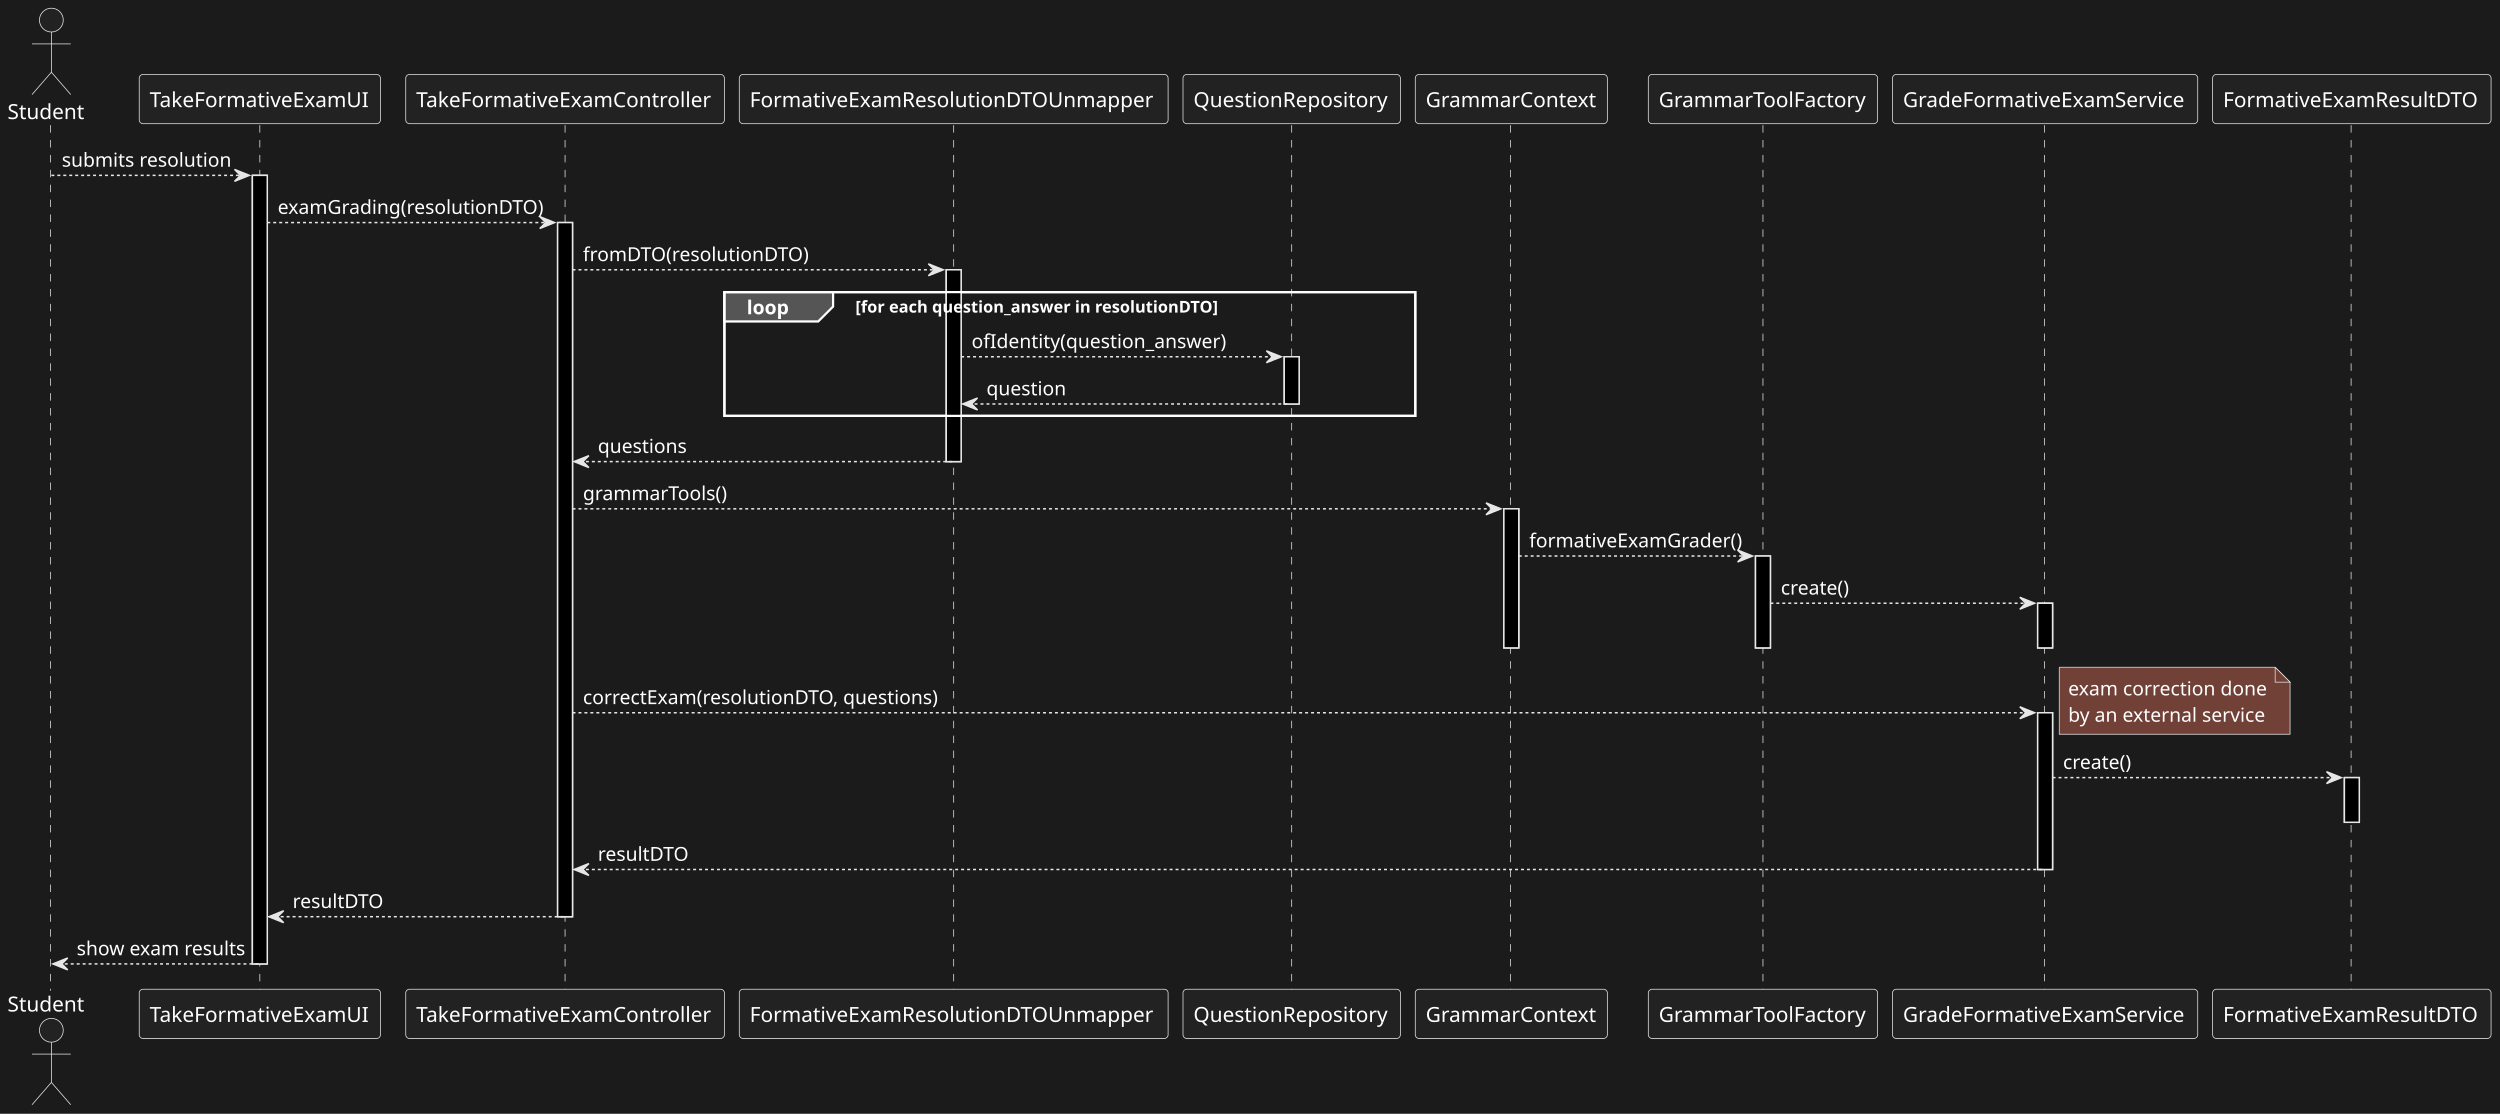
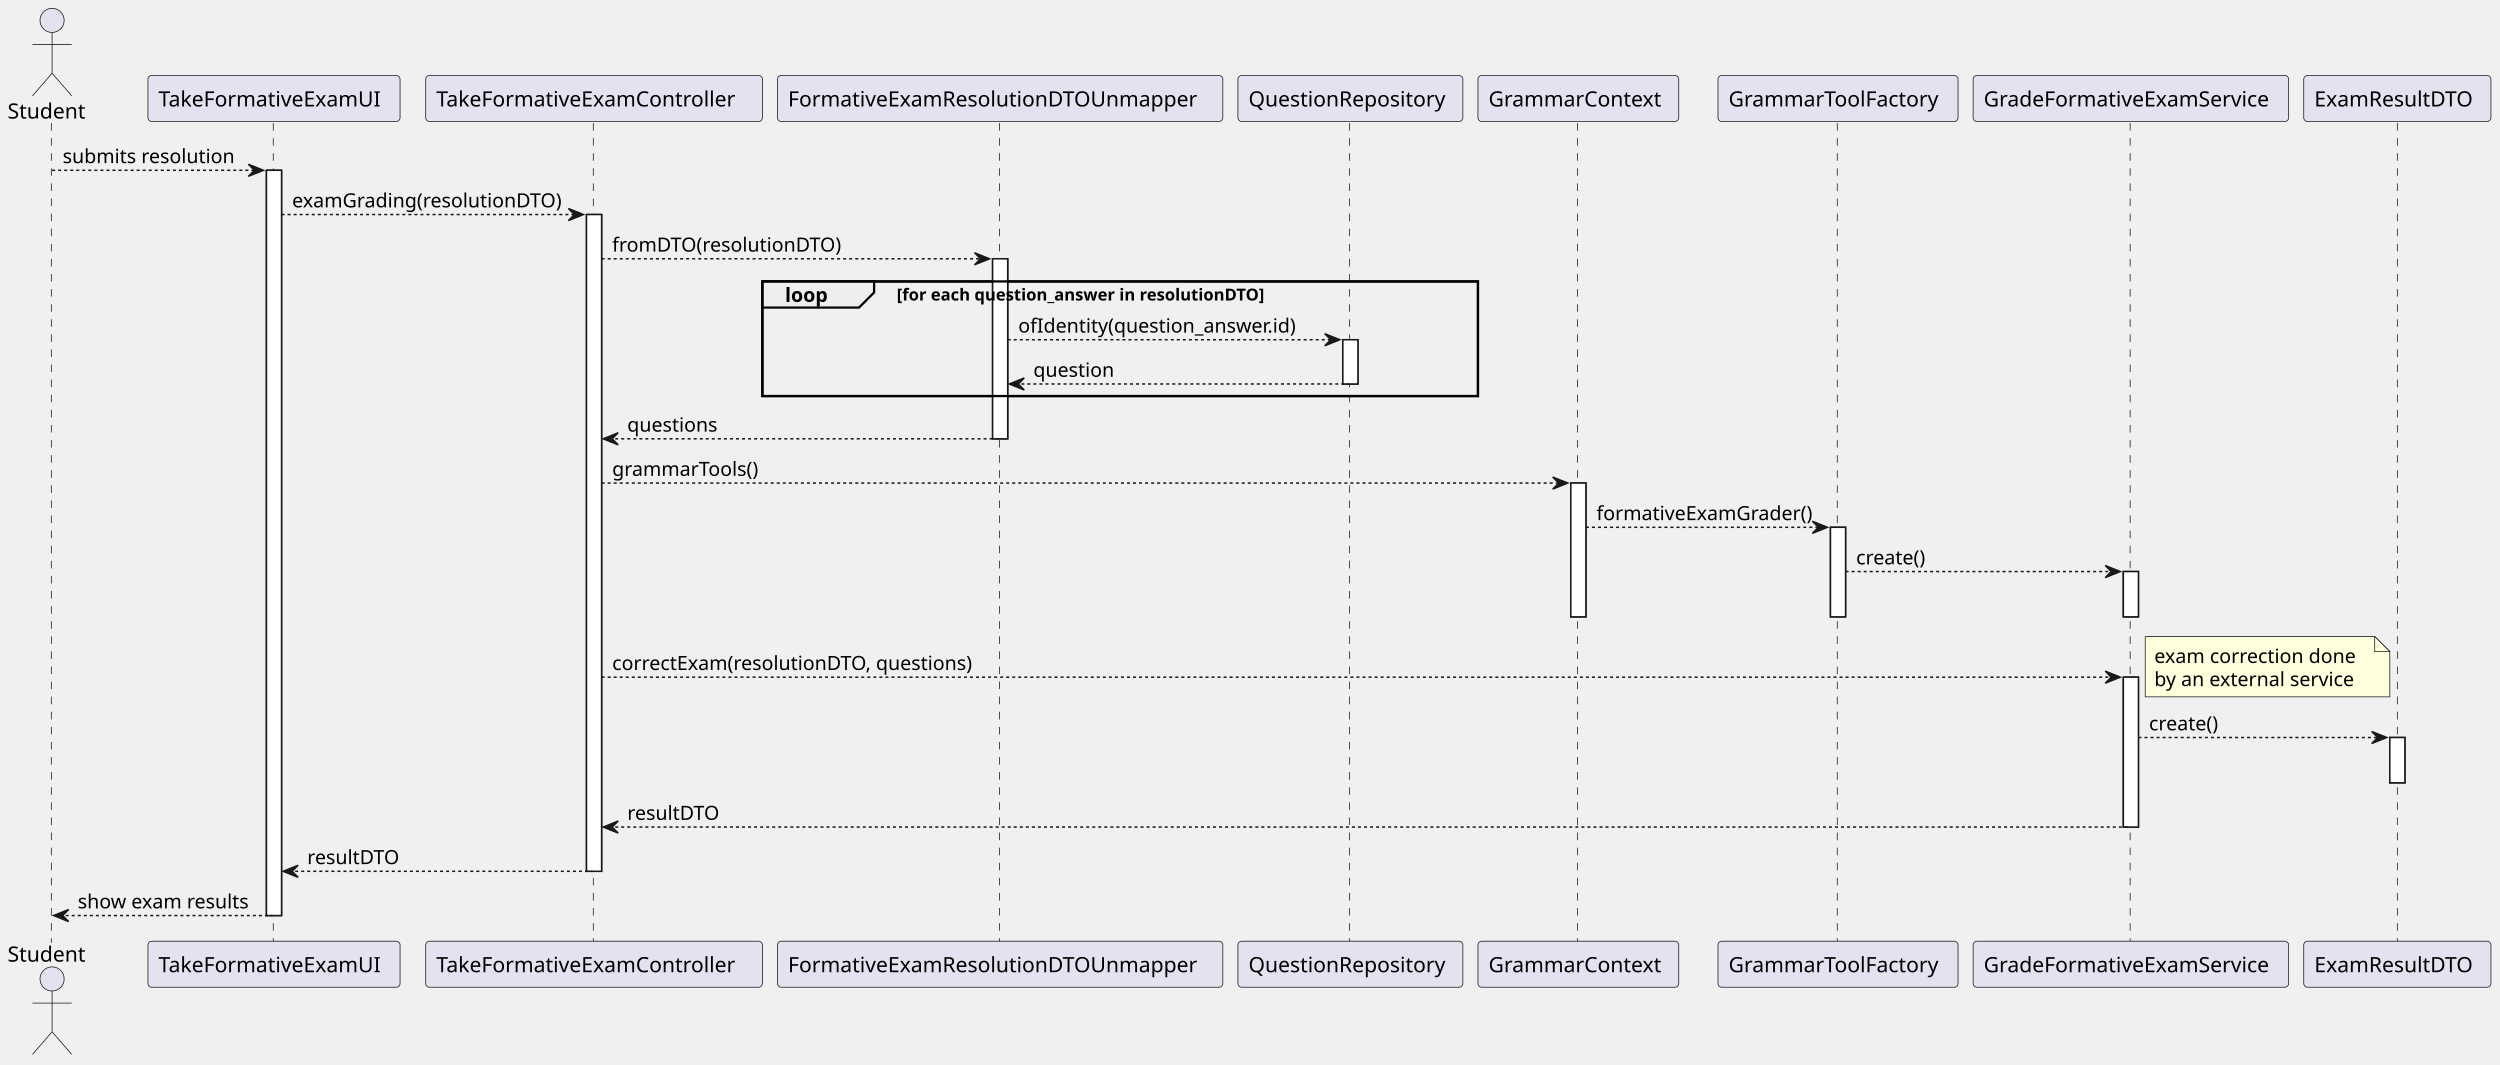
- <svg xmlns="http://www.w3.org/2000/svg" contentStyleType="text/css" height="748px" preserveAspectRatio="none" style="width:1679px;height:748px;background:#1B1B1B;" version="1.1" viewBox="0 0 1679 748" width="1679px" zoomAndPan="magnify">
+ <svg xmlns="http://www.w3.org/2000/svg" contentStyleType="text/css" height="705px" preserveAspectRatio="none" style="width:1656px;height:705px;background:#FFFFFF;" version="1.1" viewBox="0 0 1656 705" width="1656px" zoomAndPan="magnify">
  <defs />
  <g>
-     <rect fill="#1B1B1B" height="748" style="stroke:none;stroke-width:1.0;" width="1679" x="0" y="0" />
-     <rect fill="#000000" height="529.59" style="stroke:#E7E7E7;stroke-width:1.0;" width="10" x="169.5" y="117.774" />
-     <rect fill="#000000" height="466.178" style="stroke:#E7E7E7;stroke-width:1.0;" width="10" x="374.5" y="149.48" />
-     <rect fill="#000000" height="128.824" style="stroke:#E7E7E7;stroke-width:1.0;" width="10" x="635.5" y="181.186" />
-     <rect fill="#000000" height="31.706" style="stroke:#E7E7E7;stroke-width:1.0;" width="10" x="862.5" y="239.598" />
-     <rect fill="#000000" height="93.412" style="stroke:#E7E7E7;stroke-width:1.0;" width="10" x="1010" y="341.716" />
-     <rect fill="#000000" height="61.706" style="stroke:#E7E7E7;stroke-width:1.0;" width="10" x="1179" y="373.422" />
-     <rect fill="#000000" height="30" style="stroke:#E7E7E7;stroke-width:1.0;" width="10" x="1368.5" y="405.128" />
-     <rect fill="#000000" height="105.265" style="stroke:#E7E7E7;stroke-width:1.0;" width="10" x="1368.5" y="478.687" />
-     <rect fill="#000000" height="30" style="stroke:#E7E7E7;stroke-width:1.0;" width="10" x="1574.5" y="522.246" />
-     <rect fill="none" height="83.118" style="stroke:#FFFFFF;stroke-width:1.5;" width="464" x="486.5" y="196.186" />
-     <line style="stroke:#E7E7E7;stroke-width:0.5;stroke-dasharray:5.0,5.0;" x1="34" x2="34" y1="84.068" y2="665.364" />
-     <line style="stroke:#E7E7E7;stroke-width:0.5;stroke-dasharray:5.0,5.0;" x1="174.5" x2="174.5" y1="84.068" y2="665.364" />
-     <line style="stroke:#E7E7E7;stroke-width:0.5;stroke-dasharray:5.0,5.0;" x1="379.5" x2="379.5" y1="84.068" y2="665.364" />
-     <line style="stroke:#E7E7E7;stroke-width:0.5;stroke-dasharray:5.0,5.0;" x1="640.5" x2="640.5" y1="84.068" y2="665.364" />
-     <line style="stroke:#E7E7E7;stroke-width:0.5;stroke-dasharray:5.0,5.0;" x1="867.5" x2="867.5" y1="84.068" y2="665.364" />
-     <line style="stroke:#E7E7E7;stroke-width:0.5;stroke-dasharray:5.0,5.0;" x1="1014.5" x2="1014.5" y1="84.068" y2="665.364" />
-     <line style="stroke:#E7E7E7;stroke-width:0.5;stroke-dasharray:5.0,5.0;" x1="1184" x2="1184" y1="84.068" y2="665.364" />
-     <line style="stroke:#E7E7E7;stroke-width:0.5;stroke-dasharray:5.0,5.0;" x1="1373" x2="1373" y1="84.068" y2="665.364" />
-     <line style="stroke:#E7E7E7;stroke-width:0.5;stroke-dasharray:5.0,5.0;" x1="1579" x2="1579" y1="84.068" y2="665.364" />
-     <text fill="#FFFFFF" font-family="sans-serif" font-size="14" lengthAdjust="spacing" textLength="53" x="5" y="79.966">Student</text>
-     <ellipse cx="34.5" cy="13.5" fill="#222222" rx="8" ry="8" style="stroke:#E7E7E7;stroke-width:0.5;" />
-     <path d="M34.5,21.5 L34.5,48.5 M21.5,29.5 L47.5,29.5 M34.5,48.5 L21.5,63.5 M34.5,48.5 L47.5,63.5 " fill="none" style="stroke:#E7E7E7;stroke-width:0.5;" />
-     <text fill="#FFFFFF" font-family="sans-serif" font-size="14" lengthAdjust="spacing" textLength="53" x="5" y="679.33">Student</text>
-     <ellipse cx="34.5" cy="691.932" fill="#222222" rx="8" ry="8" style="stroke:#E7E7E7;stroke-width:0.5;" />
-     <path d="M34.5,699.932 L34.5,726.932 M21.5,707.932 L47.5,707.932 M34.5,726.932 L21.5,741.932 M34.5,726.932 L47.5,741.932 " fill="none" style="stroke:#E7E7E7;stroke-width:0.5;" />
-     <rect fill="#222222" height="33.068" rx="2.5" ry="2.5" style="stroke:#E7E7E7;stroke-width:0.5;" width="162" x="93.5" y="50" />
-     <text fill="#FFFFFF" font-family="sans-serif" font-size="14" lengthAdjust="spacing" textLength="148" x="100.5" y="71.966">TakeFormativeExamUI</text>
-     <rect fill="#222222" height="33.068" rx="2.5" ry="2.5" style="stroke:#E7E7E7;stroke-width:0.5;" width="162" x="93.5" y="664.364" />
-     <text fill="#FFFFFF" font-family="sans-serif" font-size="14" lengthAdjust="spacing" textLength="148" x="100.5" y="686.33">TakeFormativeExamUI</text>
-     <rect fill="#222222" height="33.068" rx="2.5" ry="2.5" style="stroke:#E7E7E7;stroke-width:0.5;" width="214" x="272.5" y="50" />
-     <text fill="#FFFFFF" font-family="sans-serif" font-size="14" lengthAdjust="spacing" textLength="200" x="279.5" y="71.966">TakeFormativeExamController</text>
-     <rect fill="#222222" height="33.068" rx="2.5" ry="2.5" style="stroke:#E7E7E7;stroke-width:0.5;" width="214" x="272.5" y="664.364" />
-     <text fill="#FFFFFF" font-family="sans-serif" font-size="14" lengthAdjust="spacing" textLength="200" x="279.5" y="686.33">TakeFormativeExamController</text>
-     <rect fill="#222222" height="33.068" rx="2.5" ry="2.5" style="stroke:#E7E7E7;stroke-width:0.5;" width="288" x="496.5" y="50" />
-     <text fill="#FFFFFF" font-family="sans-serif" font-size="14" lengthAdjust="spacing" textLength="274" x="503.5" y="71.966">FormativeExamResolutionDTOUnmapper</text>
-     <rect fill="#222222" height="33.068" rx="2.5" ry="2.5" style="stroke:#E7E7E7;stroke-width:0.5;" width="288" x="496.5" y="664.364" />
-     <text fill="#FFFFFF" font-family="sans-serif" font-size="14" lengthAdjust="spacing" textLength="274" x="503.5" y="686.33">FormativeExamResolutionDTOUnmapper</text>
-     <rect fill="#222222" height="33.068" rx="2.5" ry="2.5" style="stroke:#E7E7E7;stroke-width:0.5;" width="146" x="794.5" y="50" />
-     <text fill="#FFFFFF" font-family="sans-serif" font-size="14" lengthAdjust="spacing" textLength="132" x="801.5" y="71.966">QuestionRepository</text>
-     <rect fill="#222222" height="33.068" rx="2.5" ry="2.5" style="stroke:#E7E7E7;stroke-width:0.5;" width="146" x="794.5" y="664.364" />
-     <text fill="#FFFFFF" font-family="sans-serif" font-size="14" lengthAdjust="spacing" textLength="132" x="801.5" y="686.33">QuestionRepository</text>
-     <rect fill="#222222" height="33.068" rx="2.5" ry="2.5" style="stroke:#E7E7E7;stroke-width:0.5;" width="129" x="950.5" y="50" />
-     <text fill="#FFFFFF" font-family="sans-serif" font-size="14" lengthAdjust="spacing" textLength="115" x="957.5" y="71.966">GrammarContext</text>
-     <rect fill="#222222" height="33.068" rx="2.5" ry="2.5" style="stroke:#E7E7E7;stroke-width:0.5;" width="129" x="950.5" y="664.364" />
-     <text fill="#FFFFFF" font-family="sans-serif" font-size="14" lengthAdjust="spacing" textLength="115" x="957.5" y="686.33">GrammarContext</text>
-     <rect fill="#222222" height="33.068" rx="2.5" ry="2.5" style="stroke:#E7E7E7;stroke-width:0.5;" width="154" x="1107" y="50" />
-     <text fill="#FFFFFF" font-family="sans-serif" font-size="14" lengthAdjust="spacing" textLength="140" x="1114" y="71.966">GrammarToolFactory</text>
-     <rect fill="#222222" height="33.068" rx="2.5" ry="2.5" style="stroke:#E7E7E7;stroke-width:0.5;" width="154" x="1107" y="664.364" />
-     <text fill="#FFFFFF" font-family="sans-serif" font-size="14" lengthAdjust="spacing" textLength="140" x="1114" y="686.33">GrammarToolFactory</text>
-     <rect fill="#222222" height="33.068" rx="2.5" ry="2.5" style="stroke:#E7E7E7;stroke-width:0.5;" width="205" x="1271" y="50" />
-     <text fill="#FFFFFF" font-family="sans-serif" font-size="14" lengthAdjust="spacing" textLength="191" x="1278" y="71.966">GradeFormativeExamService</text>
-     <rect fill="#222222" height="33.068" rx="2.5" ry="2.5" style="stroke:#E7E7E7;stroke-width:0.5;" width="205" x="1271" y="664.364" />
-     <text fill="#FFFFFF" font-family="sans-serif" font-size="14" lengthAdjust="spacing" textLength="191" x="1278" y="686.33">GradeFormativeExamService</text>
-     <rect fill="#222222" height="33.068" rx="2.5" ry="2.5" style="stroke:#E7E7E7;stroke-width:0.5;" width="187" x="1486" y="50" />
-     <text fill="#FFFFFF" font-family="sans-serif" font-size="14" lengthAdjust="spacing" textLength="173" x="1493" y="71.966">FormativeExamResultDTO</text>
-     <rect fill="#222222" height="33.068" rx="2.5" ry="2.5" style="stroke:#E7E7E7;stroke-width:0.5;" width="187" x="1486" y="664.364" />
-     <text fill="#FFFFFF" font-family="sans-serif" font-size="14" lengthAdjust="spacing" textLength="173" x="1493" y="686.33">FormativeExamResultDTO</text>
-     <rect fill="#000000" height="529.59" style="stroke:#E7E7E7;stroke-width:1.0;" width="10" x="169.5" y="117.774" />
-     <rect fill="#000000" height="466.178" style="stroke:#E7E7E7;stroke-width:1.0;" width="10" x="374.5" y="149.48" />
-     <rect fill="#000000" height="128.824" style="stroke:#E7E7E7;stroke-width:1.0;" width="10" x="635.5" y="181.186" />
-     <rect fill="#000000" height="31.706" style="stroke:#E7E7E7;stroke-width:1.0;" width="10" x="862.5" y="239.598" />
-     <rect fill="#000000" height="93.412" style="stroke:#E7E7E7;stroke-width:1.0;" width="10" x="1010" y="341.716" />
-     <rect fill="#000000" height="61.706" style="stroke:#E7E7E7;stroke-width:1.0;" width="10" x="1179" y="373.422" />
-     <rect fill="#000000" height="30" style="stroke:#E7E7E7;stroke-width:1.0;" width="10" x="1368.5" y="405.128" />
-     <rect fill="#000000" height="105.265" style="stroke:#E7E7E7;stroke-width:1.0;" width="10" x="1368.5" y="478.687" />
-     <rect fill="#000000" height="30" style="stroke:#E7E7E7;stroke-width:1.0;" width="10" x="1574.5" y="522.246" />
-     <polygon fill="#E7E7E7" points="157.5,113.774,167.5,117.774,157.5,121.774,161.5,117.774" style="stroke:#E7E7E7;stroke-width:1.0;" />
-     <line style="stroke:#E7E7E7;stroke-width:1.0;stroke-dasharray:2.0,2.0;" x1="34.5" x2="163.5" y1="117.774" y2="117.774" />
-     <text fill="#FFFFFF" font-family="sans-serif" font-size="13" lengthAdjust="spacing" textLength="112" x="41.5" y="111.965">submits resolution</text>
-     <polygon fill="#E7E7E7" points="362.5,145.48,372.5,149.48,362.5,153.48,366.5,149.48" style="stroke:#E7E7E7;stroke-width:1.0;" />
-     <line style="stroke:#E7E7E7;stroke-width:1.0;stroke-dasharray:2.0,2.0;" x1="179.5" x2="368.5" y1="149.48" y2="149.48" />
-     <text fill="#FFFFFF" font-family="sans-serif" font-size="13" lengthAdjust="spacing" textLength="176" x="186.5" y="143.671">examGrading(resolutionDTO)</text>
-     <polygon fill="#E7E7E7" points="623.5,177.186,633.5,181.186,623.5,185.186,627.5,181.186" style="stroke:#E7E7E7;stroke-width:1.0;" />
-     <line style="stroke:#E7E7E7;stroke-width:1.0;stroke-dasharray:2.0,2.0;" x1="384.5" x2="629.5" y1="181.186" y2="181.186" />
-     <text fill="#FFFFFF" font-family="sans-serif" font-size="13" lengthAdjust="spacing" textLength="150" x="391.5" y="175.377">fromDTO(resolutionDTO)</text>
-     <path d="M486.5,196.186 L559.5,196.186 L559.5,205.892 L549.5,215.892 L486.5,215.892 L486.5,196.186 " fill="#555555" style="stroke:#FFFFFF;stroke-width:1.5;" />
-     <rect fill="none" height="83.118" style="stroke:#FFFFFF;stroke-width:1.5;" width="464" x="486.5" y="196.186" />
-     <text fill="#FFFFFF" font-family="sans-serif" font-size="13" font-weight="bold" lengthAdjust="spacing" textLength="28" x="501.5" y="211.083">loop</text>
-     <text fill="#FFFFFF" font-family="sans-serif" font-size="11" font-weight="bold" lengthAdjust="spacing" textLength="245" x="574.5" y="209.945">[for each question_answer in resolutionDTO]</text>
-     <polygon fill="#E7E7E7" points="850.5,235.598,860.5,239.598,850.5,243.598,854.5,239.598" style="stroke:#E7E7E7;stroke-width:1.0;" />
-     <line style="stroke:#E7E7E7;stroke-width:1.0;stroke-dasharray:2.0,2.0;" x1="645.5" x2="856.5" y1="239.598" y2="239.598" />
-     <text fill="#FFFFFF" font-family="sans-serif" font-size="13" lengthAdjust="spacing" textLength="169" x="652.5" y="233.789">ofIdentity(question_answer)</text>
-     <polygon fill="#E7E7E7" points="656.5,267.304,646.5,271.304,656.5,275.304,652.5,271.304" style="stroke:#E7E7E7;stroke-width:1.0;" />
-     <line style="stroke:#E7E7E7;stroke-width:1.0;stroke-dasharray:2.0,2.0;" x1="650.5" x2="866.5" y1="271.304" y2="271.304" />
-     <text fill="#FFFFFF" font-family="sans-serif" font-size="13" lengthAdjust="spacing" textLength="53" x="662.5" y="265.495">question</text>
-     <polygon fill="#E7E7E7" points="395.5,306.01,385.5,310.01,395.5,314.01,391.5,310.01" style="stroke:#E7E7E7;stroke-width:1.0;" />
-     <line style="stroke:#E7E7E7;stroke-width:1.0;stroke-dasharray:2.0,2.0;" x1="389.5" x2="639.5" y1="310.01" y2="310.01" />
-     <text fill="#FFFFFF" font-family="sans-serif" font-size="13" lengthAdjust="spacing" textLength="59" x="401.5" y="304.201">questions</text>
-     <polygon fill="#E7E7E7" points="998,337.716,1008,341.716,998,345.716,1002,341.716" style="stroke:#E7E7E7;stroke-width:1.0;" />
-     <line style="stroke:#E7E7E7;stroke-width:1.0;stroke-dasharray:2.0,2.0;" x1="384.5" x2="1004" y1="341.716" y2="341.716" />
-     <text fill="#FFFFFF" font-family="sans-serif" font-size="13" lengthAdjust="spacing" textLength="96" x="391.5" y="335.907">grammarTools()</text>
-     <polygon fill="#E7E7E7" points="1167,369.422,1177,373.422,1167,377.422,1171,373.422" style="stroke:#E7E7E7;stroke-width:1.0;" />
-     <line style="stroke:#E7E7E7;stroke-width:1.0;stroke-dasharray:2.0,2.0;" x1="1020" x2="1173" y1="373.422" y2="373.422" />
-     <text fill="#FFFFFF" font-family="sans-serif" font-size="13" lengthAdjust="spacing" textLength="140" x="1027" y="367.613">formativeExamGrader()</text>
-     <polygon fill="#E7E7E7" points="1356.5,401.128,1366.5,405.128,1356.5,409.128,1360.5,405.128" style="stroke:#E7E7E7;stroke-width:1.0;" />
-     <line style="stroke:#E7E7E7;stroke-width:1.0;stroke-dasharray:2.0,2.0;" x1="1189" x2="1362.5" y1="405.128" y2="405.128" />
-     <text fill="#FFFFFF" font-family="sans-serif" font-size="13" lengthAdjust="spacing" textLength="45" x="1196" y="399.319">create()</text>
-     <polygon fill="#E7E7E7" points="1356.5,474.687,1366.5,478.687,1356.5,482.687,1360.5,478.687" style="stroke:#E7E7E7;stroke-width:1.0;" />
-     <line style="stroke:#E7E7E7;stroke-width:1.0;stroke-dasharray:2.0,2.0;" x1="384.5" x2="1362.5" y1="478.687" y2="478.687" />
-     <text fill="#FFFFFF" font-family="sans-serif" font-size="13" lengthAdjust="spacing" textLength="235" x="391.5" y="472.878">correctExam(resolutionDTO, questions)</text>
-     <path d="M1383,448.128 L1383,493.128 L1538,493.128 L1538,458.128 L1528,448.128 L1383,448.128 " fill="#714137" style="stroke:#E7E7E7;stroke-width:0.5;" />
-     <path d="M1528,448.128 L1528,458.128 L1538,458.128 L1528,448.128 " fill="#714137" style="stroke:#E7E7E7;stroke-width:0.5;" />
-     <text fill="#FFFFFF" font-family="sans-serif" font-size="13" lengthAdjust="spacing" textLength="131" x="1389" y="467.025">exam correction done</text>
-     <text fill="#FFFFFF" font-family="sans-serif" font-size="13" lengthAdjust="spacing" textLength="129" x="1389" y="484.731">by an external service</text>
-     <polygon fill="#E7E7E7" points="1562.5,518.246,1572.5,522.246,1562.5,526.246,1566.5,522.246" style="stroke:#E7E7E7;stroke-width:1.0;" />
-     <line style="stroke:#E7E7E7;stroke-width:1.0;stroke-dasharray:2.0,2.0;" x1="1378.5" x2="1568.5" y1="522.246" y2="522.246" />
-     <text fill="#FFFFFF" font-family="sans-serif" font-size="13" lengthAdjust="spacing" textLength="45" x="1385.5" y="516.437">create()</text>
-     <polygon fill="#E7E7E7" points="395.5,579.952,385.5,583.952,395.5,587.952,391.5,583.952" style="stroke:#E7E7E7;stroke-width:1.0;" />
-     <line style="stroke:#E7E7E7;stroke-width:1.0;stroke-dasharray:2.0,2.0;" x1="389.5" x2="1372.5" y1="583.952" y2="583.952" />
-     <text fill="#FFFFFF" font-family="sans-serif" font-size="13" lengthAdjust="spacing" textLength="60" x="401.5" y="578.143">resultDTO</text>
-     <polygon fill="#E7E7E7" points="190.5,611.658,180.5,615.658,190.5,619.658,186.5,615.658" style="stroke:#E7E7E7;stroke-width:1.0;" />
-     <line style="stroke:#E7E7E7;stroke-width:1.0;stroke-dasharray:2.0,2.0;" x1="184.5" x2="378.5" y1="615.658" y2="615.658" />
-     <text fill="#FFFFFF" font-family="sans-serif" font-size="13" lengthAdjust="spacing" textLength="60" x="196.5" y="609.849">resultDTO</text>
-     <polygon fill="#E7E7E7" points="45.5,643.364,35.5,647.364,45.5,651.364,41.5,647.364" style="stroke:#E7E7E7;stroke-width:1.0;" />
-     <line style="stroke:#E7E7E7;stroke-width:1.0;stroke-dasharray:2.0,2.0;" x1="39.5" x2="173.5" y1="647.364" y2="647.364" />
-     <text fill="#FFFFFF" font-family="sans-serif" font-size="13" lengthAdjust="spacing" textLength="111" x="51.5" y="641.555">show exam results</text>
+     <rect fill="#FFFFFF" height="493.658" style="stroke:#181818;stroke-width:1.0;" width="10" x="176.5" y="112.799" />
+     <rect fill="#FFFFFF" height="435.037" style="stroke:#181818;stroke-width:1.0;" width="10" x="388.5" y="142.109" />
+     <rect fill="#FFFFFF" height="119.242" style="stroke:#181818;stroke-width:1.0;" width="10" x="657.5" y="171.42" />
+     <rect fill="#FFFFFF" height="29.311" style="stroke:#181818;stroke-width:1.0;" width="10" x="889.5" y="225.041" />
+     <rect fill="#FFFFFF" height="88.621" style="stroke:#181818;stroke-width:1.0;" width="10" x="1040.5" y="319.973" />
+     <rect fill="#FFFFFF" height="59.31" style="stroke:#181818;stroke-width:1.0;" width="10" x="1212.5" y="349.283" />
+     <rect fill="#FFFFFF" height="30" style="stroke:#181818;stroke-width:1.0;" width="10" x="1406.5" y="378.594" />
+     <rect fill="#FFFFFF" height="99.276" style="stroke:#181818;stroke-width:1.0;" width="10" x="1406.5" y="448.56" />
+     <rect fill="#FFFFFF" height="30" style="stroke:#181818;stroke-width:1.0;" width="10" x="1583" y="488.525" />
+     <rect fill="none" height="75.932" style="stroke:#000000;stroke-width:1.5;" width="474" x="505" y="186.42" />
+     <line style="stroke:#181818;stroke-width:0.5;stroke-dasharray:5.0,5.0;" x1="34" x2="34" y1="81.488" y2="624.457" />
+     <line style="stroke:#181818;stroke-width:0.5;stroke-dasharray:5.0,5.0;" x1="181" x2="181" y1="81.488" y2="624.457" />
+     <line style="stroke:#181818;stroke-width:0.5;stroke-dasharray:5.0,5.0;" x1="393" x2="393" y1="81.488" y2="624.457" />
+     <line style="stroke:#181818;stroke-width:0.5;stroke-dasharray:5.0,5.0;" x1="662" x2="662" y1="81.488" y2="624.457" />
+     <line style="stroke:#181818;stroke-width:0.5;stroke-dasharray:5.0,5.0;" x1="894" x2="894" y1="81.488" y2="624.457" />
+     <line style="stroke:#181818;stroke-width:0.5;stroke-dasharray:5.0,5.0;" x1="1045" x2="1045" y1="81.488" y2="624.457" />
+     <line style="stroke:#181818;stroke-width:0.5;stroke-dasharray:5.0,5.0;" x1="1217" x2="1217" y1="81.488" y2="624.457" />
+     <line style="stroke:#181818;stroke-width:0.5;stroke-dasharray:5.0,5.0;" x1="1411" x2="1411" y1="81.488" y2="624.457" />
+     <line style="stroke:#181818;stroke-width:0.5;stroke-dasharray:5.0,5.0;" x1="1588" x2="1588" y1="81.488" y2="624.457" />
+     <text fill="#000000" font-family="sans-serif" font-size="14" lengthAdjust="spacing" textLength="53" x="5" y="78.535">Student</text>
+     <ellipse cx="34.5" cy="13.5" fill="#E2E2F0" rx="8" ry="8" style="stroke:#181818;stroke-width:0.5;" />
+     <path d="M34.5,21.5 L34.5,48.5 M21.5,29.5 L47.5,29.5 M34.5,48.5 L21.5,63.5 M34.5,48.5 L47.5,63.5 " fill="none" style="stroke:#181818;stroke-width:0.5;" />
+     <text fill="#000000" font-family="sans-serif" font-size="14" lengthAdjust="spacing" textLength="53" x="5" y="636.992">Student</text>
+     <ellipse cx="34.5" cy="648.445" fill="#E2E2F0" rx="8" ry="8" style="stroke:#181818;stroke-width:0.5;" />
+     <path d="M34.5,656.445 L34.5,683.445 M21.5,664.445 L47.5,664.445 M34.5,683.445 L21.5,698.445 M34.5,683.445 L47.5,698.445 " fill="none" style="stroke:#181818;stroke-width:0.5;" />
+     <rect fill="#E2E2F0" height="30.488" rx="2.5" ry="2.5" style="stroke:#181818;stroke-width:0.5;" width="167" x="98" y="50" />
+     <text fill="#000000" font-family="sans-serif" font-size="14" lengthAdjust="spacing" textLength="153" x="105" y="70.535">TakeFormativeExamUI</text>
+     <rect fill="#E2E2F0" height="30.488" rx="2.5" ry="2.5" style="stroke:#181818;stroke-width:0.5;" width="167" x="98" y="623.457" />
+     <text fill="#000000" font-family="sans-serif" font-size="14" lengthAdjust="spacing" textLength="153" x="105" y="643.992">TakeFormativeExamUI</text>
+     <rect fill="#E2E2F0" height="30.488" rx="2.5" ry="2.5" style="stroke:#181818;stroke-width:0.5;" width="223" x="282" y="50" />
+     <text fill="#000000" font-family="sans-serif" font-size="14" lengthAdjust="spacing" textLength="209" x="289" y="70.535">TakeFormativeExamController</text>
+     <rect fill="#E2E2F0" height="30.488" rx="2.5" ry="2.5" style="stroke:#181818;stroke-width:0.5;" width="223" x="282" y="623.457" />
+     <text fill="#000000" font-family="sans-serif" font-size="14" lengthAdjust="spacing" textLength="209" x="289" y="643.992">TakeFormativeExamController</text>
+     <rect fill="#E2E2F0" height="30.488" rx="2.5" ry="2.5" style="stroke:#181818;stroke-width:0.5;" width="295" x="515" y="50" />
+     <text fill="#000000" font-family="sans-serif" font-size="14" lengthAdjust="spacing" textLength="281" x="522" y="70.535">FormativeExamResolutionDTOUnmapper</text>
+     <rect fill="#E2E2F0" height="30.488" rx="2.5" ry="2.5" style="stroke:#181818;stroke-width:0.5;" width="295" x="515" y="623.457" />
+     <text fill="#000000" font-family="sans-serif" font-size="14" lengthAdjust="spacing" textLength="281" x="522" y="643.992">FormativeExamResolutionDTOUnmapper</text>
+     <rect fill="#E2E2F0" height="30.488" rx="2.5" ry="2.5" style="stroke:#181818;stroke-width:0.5;" width="149" x="820" y="50" />
+     <text fill="#000000" font-family="sans-serif" font-size="14" lengthAdjust="spacing" textLength="135" x="827" y="70.535">QuestionRepository</text>
+     <rect fill="#E2E2F0" height="30.488" rx="2.5" ry="2.5" style="stroke:#181818;stroke-width:0.5;" width="149" x="820" y="623.457" />
+     <text fill="#000000" font-family="sans-serif" font-size="14" lengthAdjust="spacing" textLength="135" x="827" y="643.992">QuestionRepository</text>
+     <rect fill="#E2E2F0" height="30.488" rx="2.5" ry="2.5" style="stroke:#181818;stroke-width:0.5;" width="133" x="979" y="50" />
+     <text fill="#000000" font-family="sans-serif" font-size="14" lengthAdjust="spacing" textLength="119" x="986" y="70.535">GrammarContext</text>
+     <rect fill="#E2E2F0" height="30.488" rx="2.5" ry="2.5" style="stroke:#181818;stroke-width:0.5;" width="133" x="979" y="623.457" />
+     <text fill="#000000" font-family="sans-serif" font-size="14" lengthAdjust="spacing" textLength="119" x="986" y="643.992">GrammarContext</text>
+     <rect fill="#E2E2F0" height="30.488" rx="2.5" ry="2.5" style="stroke:#181818;stroke-width:0.5;" width="159" x="1138" y="50" />
+     <text fill="#000000" font-family="sans-serif" font-size="14" lengthAdjust="spacing" textLength="145" x="1145" y="70.535">GrammarToolFactory</text>
+     <rect fill="#E2E2F0" height="30.488" rx="2.5" ry="2.5" style="stroke:#181818;stroke-width:0.5;" width="159" x="1138" y="623.457" />
+     <text fill="#000000" font-family="sans-serif" font-size="14" lengthAdjust="spacing" textLength="145" x="1145" y="643.992">GrammarToolFactory</text>
+     <rect fill="#E2E2F0" height="30.488" rx="2.5" ry="2.5" style="stroke:#181818;stroke-width:0.5;" width="209" x="1307" y="50" />
+     <text fill="#000000" font-family="sans-serif" font-size="14" lengthAdjust="spacing" textLength="195" x="1314" y="70.535">GradeFormativeExamService</text>
+     <rect fill="#E2E2F0" height="30.488" rx="2.5" ry="2.5" style="stroke:#181818;stroke-width:0.5;" width="209" x="1307" y="623.457" />
+     <text fill="#000000" font-family="sans-serif" font-size="14" lengthAdjust="spacing" textLength="195" x="1314" y="643.992">GradeFormativeExamService</text>
+     <rect fill="#E2E2F0" height="30.488" rx="2.5" ry="2.5" style="stroke:#181818;stroke-width:0.5;" width="124" x="1526" y="50" />
+     <text fill="#000000" font-family="sans-serif" font-size="14" lengthAdjust="spacing" textLength="110" x="1533" y="70.535">ExamResultDTO</text>
+     <rect fill="#E2E2F0" height="30.488" rx="2.5" ry="2.5" style="stroke:#181818;stroke-width:0.5;" width="124" x="1526" y="623.457" />
+     <text fill="#000000" font-family="sans-serif" font-size="14" lengthAdjust="spacing" textLength="110" x="1533" y="643.992">ExamResultDTO</text>
+     <rect fill="#FFFFFF" height="493.658" style="stroke:#181818;stroke-width:1.0;" width="10" x="176.5" y="112.799" />
+     <rect fill="#FFFFFF" height="435.037" style="stroke:#181818;stroke-width:1.0;" width="10" x="388.5" y="142.109" />
+     <rect fill="#FFFFFF" height="119.242" style="stroke:#181818;stroke-width:1.0;" width="10" x="657.5" y="171.42" />
+     <rect fill="#FFFFFF" height="29.311" style="stroke:#181818;stroke-width:1.0;" width="10" x="889.5" y="225.041" />
+     <rect fill="#FFFFFF" height="88.621" style="stroke:#181818;stroke-width:1.0;" width="10" x="1040.5" y="319.973" />
+     <rect fill="#FFFFFF" height="59.31" style="stroke:#181818;stroke-width:1.0;" width="10" x="1212.5" y="349.283" />
+     <rect fill="#FFFFFF" height="30" style="stroke:#181818;stroke-width:1.0;" width="10" x="1406.5" y="378.594" />
+     <rect fill="#FFFFFF" height="99.276" style="stroke:#181818;stroke-width:1.0;" width="10" x="1406.5" y="448.56" />
+     <rect fill="#FFFFFF" height="30" style="stroke:#181818;stroke-width:1.0;" width="10" x="1583" y="488.525" />
+     <polygon fill="#181818" points="164.5,108.799,174.5,112.799,164.5,116.799,168.5,112.799" style="stroke:#181818;stroke-width:1.0;" />
+     <line style="stroke:#181818;stroke-width:1.0;stroke-dasharray:2.0,2.0;" x1="34.5" x2="170.5" y1="112.799" y2="112.799" />
+     <text fill="#000000" font-family="sans-serif" font-size="13" lengthAdjust="spacing" textLength="119" x="41.5" y="108.057">submits resolution</text>
+     <polygon fill="#181818" points="376.5,138.109,386.5,142.109,376.5,146.109,380.5,142.109" style="stroke:#181818;stroke-width:1.0;" />
+     <line style="stroke:#181818;stroke-width:1.0;stroke-dasharray:2.0,2.0;" x1="186.5" x2="382.5" y1="142.109" y2="142.109" />
+     <text fill="#000000" font-family="sans-serif" font-size="13" lengthAdjust="spacing" textLength="183" x="193.5" y="137.367">examGrading(resolutionDTO)</text>
+     <polygon fill="#181818" points="645.5,167.42,655.5,171.42,645.5,175.42,649.5,171.42" style="stroke:#181818;stroke-width:1.0;" />
+     <line style="stroke:#181818;stroke-width:1.0;stroke-dasharray:2.0,2.0;" x1="398.5" x2="651.5" y1="171.42" y2="171.42" />
+     <text fill="#000000" font-family="sans-serif" font-size="13" lengthAdjust="spacing" textLength="158" x="405.5" y="166.678">fromDTO(resolutionDTO)</text>
+     <path d="M505,186.42 L579,186.42 L579,193.731 L569,203.731 L505,203.731 L505,186.42 " fill="#EEEEEE" style="stroke:#000000;stroke-width:1.5;" />
+     <rect fill="none" height="75.932" style="stroke:#000000;stroke-width:1.5;" width="474" x="505" y="186.42" />
+     <text fill="#000000" font-family="sans-serif" font-size="13" font-weight="bold" lengthAdjust="spacing" textLength="29" x="520" y="199.988">loop</text>
+     <text fill="#000000" font-family="sans-serif" font-size="11" font-weight="bold" lengthAdjust="spacing" textLength="253" x="594" y="199.055">[for each question_answer in resolutionDTO]</text>
+     <polygon fill="#181818" points="877.5,221.041,887.5,225.041,877.5,229.041,881.5,225.041" style="stroke:#181818;stroke-width:1.0;" />
+     <line style="stroke:#181818;stroke-width:1.0;stroke-dasharray:2.0,2.0;" x1="667.5" x2="883.5" y1="225.041" y2="225.041" />
+     <text fill="#000000" font-family="sans-serif" font-size="13" lengthAdjust="spacing" textLength="191" x="674.5" y="220.299">ofIdentity(question_answer.id)</text>
+     <polygon fill="#181818" points="678.5,250.352,668.5,254.352,678.5,258.352,674.5,254.352" style="stroke:#181818;stroke-width:1.0;" />
+     <line style="stroke:#181818;stroke-width:1.0;stroke-dasharray:2.0,2.0;" x1="672.5" x2="893.5" y1="254.352" y2="254.352" />
+     <text fill="#000000" font-family="sans-serif" font-size="13" lengthAdjust="spacing" textLength="55" x="684.5" y="249.609">question</text>
+     <polygon fill="#181818" points="409.5,286.662,399.5,290.662,409.5,294.662,405.5,290.662" style="stroke:#181818;stroke-width:1.0;" />
+     <line style="stroke:#181818;stroke-width:1.0;stroke-dasharray:2.0,2.0;" x1="403.5" x2="661.5" y1="290.662" y2="290.662" />
+     <text fill="#000000" font-family="sans-serif" font-size="13" lengthAdjust="spacing" textLength="62" x="415.5" y="285.92">questions</text>
+     <polygon fill="#181818" points="1028.5,315.973,1038.5,319.973,1028.5,323.973,1032.5,319.973" style="stroke:#181818;stroke-width:1.0;" />
+     <line style="stroke:#181818;stroke-width:1.0;stroke-dasharray:2.0,2.0;" x1="398.5" x2="1034.5" y1="319.973" y2="319.973" />
+     <text fill="#000000" font-family="sans-serif" font-size="13" lengthAdjust="spacing" textLength="99" x="405.5" y="315.231">grammarTools()</text>
+     <polygon fill="#181818" points="1200.5,345.283,1210.5,349.283,1200.5,353.283,1204.5,349.283" style="stroke:#181818;stroke-width:1.0;" />
+     <line style="stroke:#181818;stroke-width:1.0;stroke-dasharray:2.0,2.0;" x1="1050.5" x2="1206.5" y1="349.283" y2="349.283" />
+     <text fill="#000000" font-family="sans-serif" font-size="13" lengthAdjust="spacing" textLength="143" x="1057.5" y="344.541">formativeExamGrader()</text>
+     <polygon fill="#181818" points="1394.5,374.594,1404.5,378.594,1394.5,382.594,1398.5,378.594" style="stroke:#181818;stroke-width:1.0;" />
+     <line style="stroke:#181818;stroke-width:1.0;stroke-dasharray:2.0,2.0;" x1="1222.5" x2="1400.5" y1="378.594" y2="378.594" />
+     <text fill="#000000" font-family="sans-serif" font-size="13" lengthAdjust="spacing" textLength="46" x="1229.5" y="373.852">create()</text>
+     <polygon fill="#181818" points="1394.5,444.56,1404.5,448.56,1394.5,452.56,1398.5,448.56" style="stroke:#181818;stroke-width:1.0;" />
+     <line style="stroke:#181818;stroke-width:1.0;stroke-dasharray:2.0,2.0;" x1="398.5" x2="1400.5" y1="448.56" y2="448.56" />
+     <text fill="#000000" font-family="sans-serif" font-size="13" lengthAdjust="spacing" textLength="248" x="405.5" y="443.817">correctExam(resolutionDTO, questions)</text>
+     <path d="M1421,421.594 L1421,461.594 L1583,461.594 L1583,431.594 L1573,421.594 L1421,421.594 " fill="#FEFFDD" style="stroke:#181818;stroke-width:0.5;" />
+     <path d="M1573,421.594 L1573,431.594 L1583,431.594 L1573,421.594 " fill="#FEFFDD" style="stroke:#181818;stroke-width:0.5;" />
+     <text fill="#000000" font-family="sans-serif" font-size="13" lengthAdjust="spacing" textLength="137" x="1427" y="439.162">exam correction done</text>
+     <text fill="#000000" font-family="sans-serif" font-size="13" lengthAdjust="spacing" textLength="137" x="1427" y="454.473">by an external service</text>
+     <polygon fill="#181818" points="1571,484.525,1581,488.525,1571,492.525,1575,488.525" style="stroke:#181818;stroke-width:1.0;" />
+     <line style="stroke:#181818;stroke-width:1.0;stroke-dasharray:2.0,2.0;" x1="1416.5" x2="1577" y1="488.525" y2="488.525" />
+     <text fill="#000000" font-family="sans-serif" font-size="13" lengthAdjust="spacing" textLength="46" x="1423.5" y="483.783">create()</text>
+     <polygon fill="#181818" points="409.5,543.836,399.5,547.836,409.5,551.836,405.5,547.836" style="stroke:#181818;stroke-width:1.0;" />
+     <line style="stroke:#181818;stroke-width:1.0;stroke-dasharray:2.0,2.0;" x1="403.5" x2="1410.5" y1="547.836" y2="547.836" />
+     <text fill="#000000" font-family="sans-serif" font-size="13" lengthAdjust="spacing" textLength="64" x="415.5" y="543.094">resultDTO</text>
+     <polygon fill="#181818" points="197.5,573.146,187.5,577.146,197.5,581.146,193.5,577.146" style="stroke:#181818;stroke-width:1.0;" />
+     <line style="stroke:#181818;stroke-width:1.0;stroke-dasharray:2.0,2.0;" x1="191.5" x2="392.5" y1="577.146" y2="577.146" />
+     <text fill="#000000" font-family="sans-serif" font-size="13" lengthAdjust="spacing" textLength="64" x="203.5" y="572.404">resultDTO</text>
+     <polygon fill="#181818" points="45.5,602.457,35.5,606.457,45.5,610.457,41.5,606.457" style="stroke:#181818;stroke-width:1.0;" />
+     <line style="stroke:#181818;stroke-width:1.0;stroke-dasharray:2.0,2.0;" x1="39.5" x2="180.5" y1="606.457" y2="606.457" />
+     <text fill="#000000" font-family="sans-serif" font-size="13" lengthAdjust="spacing" textLength="118" x="51.5" y="601.715">show exam results</text>
  </g>
</svg>
